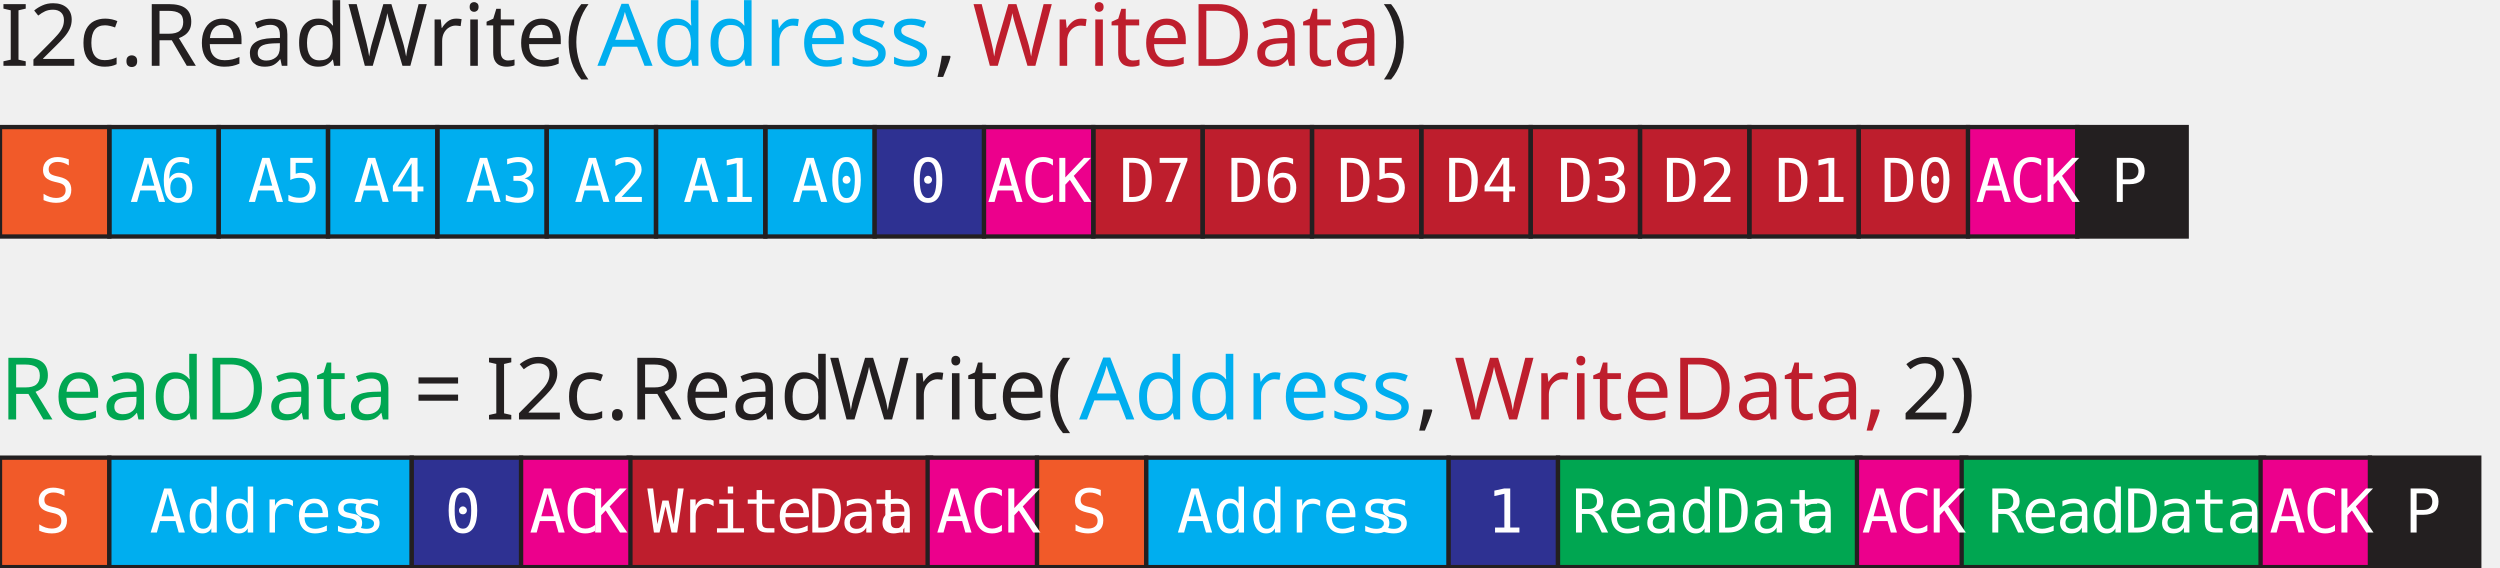
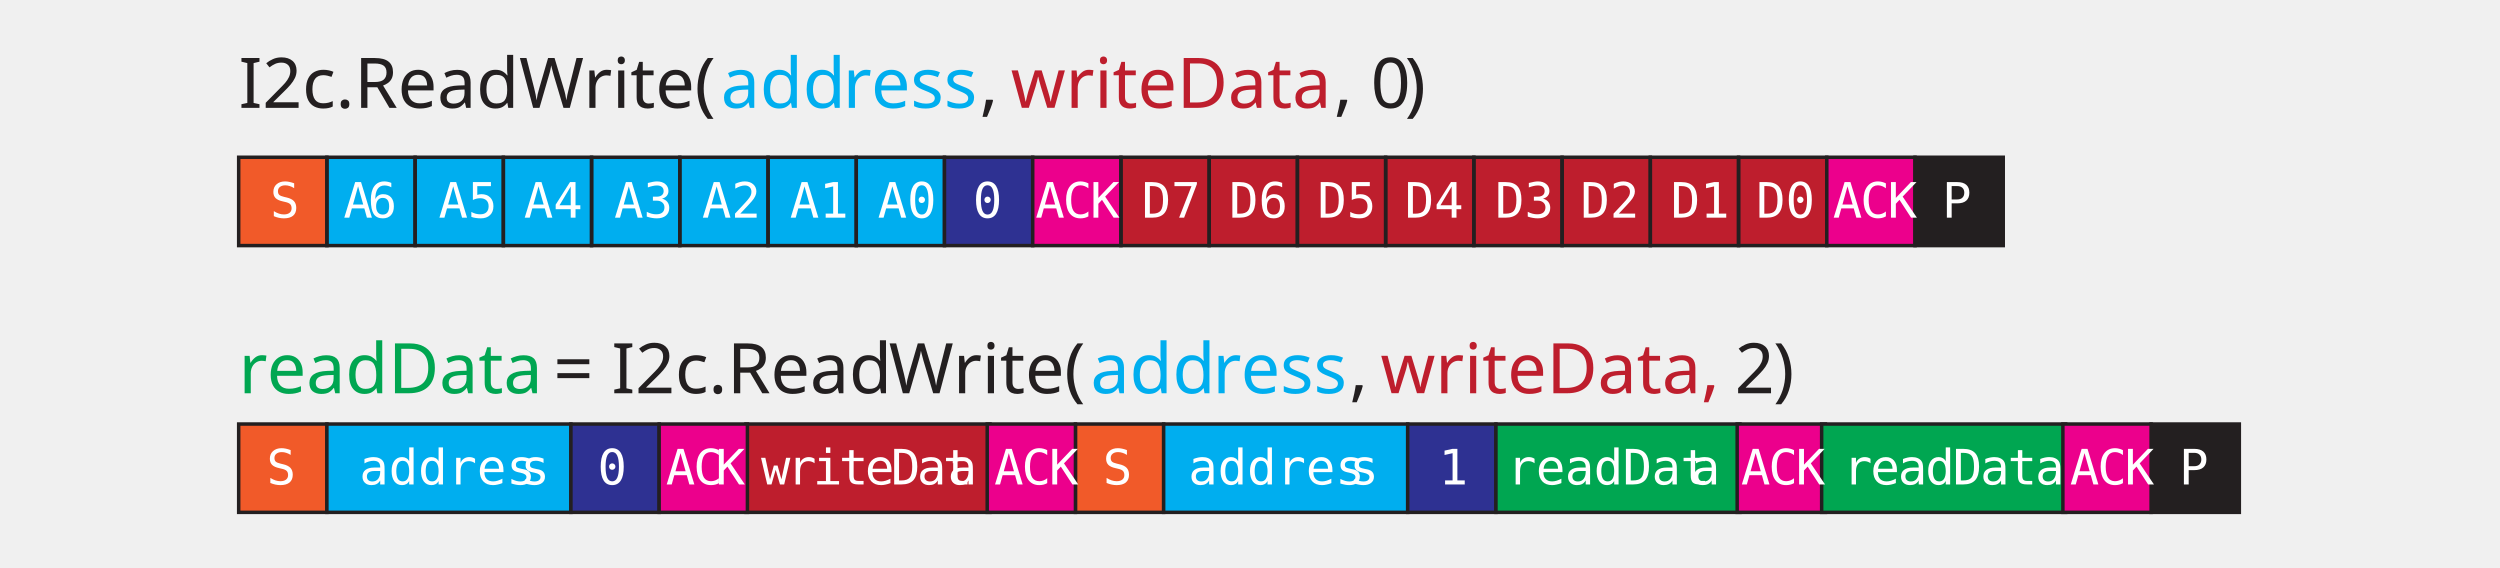
<svg xmlns="http://www.w3.org/2000/svg" id="Layer_1" data-name="Layer 1" viewBox="0 0 578.5 131.23">
  <defs>
-     <style>.cls-1,.cls-12,.cls-6{fill:#be1e2d;}.cls-11,.cls-2,.cls-5{fill:#00aeef;}.cls-3,.cls-7{font-size:20px;font-family:RobotoSlab-Regular, Roboto Slab;}.cls-16,.cls-3,.cls-8,.cls-9{fill:#231f20;}.cls-4,.cls-6,.cls-9{letter-spacing:-0.01em;}.cls-5{letter-spacing:-0.01em;}.cls-17,.cls-7{fill:#00a651;}.cls-10{fill:#f15a29;}.cls-10,.cls-11,.cls-12,.cls-13,.cls-14,.cls-15,.cls-16,.cls-17{stroke:#231f20;stroke-miterlimit:10;}.cls-13{fill:none;}.cls-14{fill:#2e3192;}.cls-15{fill:#ec008c;}.cls-18{font-size:14px;fill:#fff;font-family:Consolas, Consolas;}.cls-19{letter-spacing:0.35em;}.cls-20{letter-spacing:0.3em;}.cls-21{letter-spacing:0.15em;}.cls-22{letter-spacing:0.2em;}.cls-23{letter-spacing:0.15em;}.cls-24{letter-spacing:-0.17em;}.cls-25{letter-spacing:-0.04em;}.cls-26{letter-spacing:0.1em;}.cls-27{letter-spacing:0.14em;}.cls-28{letter-spacing:0.16em;}.cls-29{letter-spacing:0.1em;}.cls-30{letter-spacing:0.2em;}.cls-31{letter-spacing:-0.08em;}.cls-32{letter-spacing:-0.04em;}.cls-33{letter-spacing:-0.04em;}.cls-34{letter-spacing:-0.1em;}.cls-35{letter-spacing:0.9em;}.cls-36{letter-spacing:-1.01em;}.cls-37{letter-spacing:1.49em;}.cls-38{letter-spacing:-0.29em;}.cls-39{letter-spacing:0.59em;}.cls-40{letter-spacing:-0.02em;}.cls-41{letter-spacing:-0.15em;}.cls-42{letter-spacing:-0.07em;}.cls-43{letter-spacing:-0.24em;}.cls-44{letter-spacing:0.09em;}.cls-45{letter-spacing:0.7em;}.cls-46{letter-spacing:-0.05em;}.cls-47{letter-spacing:0.64em;}.cls-48{letter-spacing:0.34em;}.cls-49{letter-spacing:-0.01em;}.cls-50{letter-spacing:0.19em;}.cls-51{letter-spacing:-0.26em;}.cls-52{letter-spacing:0.01em;}.cls-53{letter-spacing:0.02em;}.cls-54{letter-spacing:0.01em;}</style>
+     <style>.cls-1,.cls-13{fill:#be1e2d;}.cls-10,.cls-12,.cls-2,.cls-5{fill:#00aeef;}.cls-3,.cls-6{font-size:16.14px;font-family:RobotoSlab-Regular, Roboto Slab;}.cls-17,.cls-3,.cls-8,.cls-9{fill:#231f20;}.cls-4,.cls-9{letter-spacing:-0.01em;}.cls-5,.cls-7{letter-spacing:-0.01em;}.cls-18,.cls-6{fill:#00a651;}.cls-10{letter-spacing:-0.01em;}.cls-11{fill:#f15a29;}.cls-11,.cls-12,.cls-13,.cls-14,.cls-15,.cls-16,.cls-17,.cls-18{stroke:#231f20;stroke-miterlimit:10;stroke-width:0.81px;}.cls-14{fill:none;}.cls-15{fill:#2e3192;}.cls-16{fill:#ec008c;}.cls-19{font-size:11.3px;fill:#fff;font-family:Consolas, Consolas;}.cls-20{letter-spacing:0.35em;}.cls-21{letter-spacing:0.3em;}.cls-22{letter-spacing:0.15em;}.cls-23{letter-spacing:0.2em;}.cls-24{letter-spacing:0.15em;}.cls-25{letter-spacing:-0.17em;}.cls-26{letter-spacing:-0.04em;}.cls-27{letter-spacing:0.1em;}.cls-28{letter-spacing:0.14em;}.cls-29{letter-spacing:0.16em;}.cls-30{letter-spacing:0.2em;}.cls-31{letter-spacing:0em;}.cls-32{letter-spacing:0.1em;}.cls-33{letter-spacing:0em;}.cls-34{letter-spacing:0.2em;}.cls-35{letter-spacing:-0.08em;}.cls-36{letter-spacing:-0.1em;}.cls-37{letter-spacing:0.9em;}.cls-38{letter-spacing:-1.01em;}.cls-39{letter-spacing:1.49em;}.cls-40{letter-spacing:-0.29em;}.cls-41{letter-spacing:0.59em;}.cls-42{letter-spacing:-0.02em;}.cls-43{letter-spacing:-0.15em;}.cls-44{letter-spacing:-0.07em;}.cls-45{letter-spacing:-0.24em;}.cls-46{letter-spacing:0.09em;}.cls-47{letter-spacing:-0.04em;}.cls-48{letter-spacing:0.7em;}.cls-49{letter-spacing:-0.05em;}.cls-50{letter-spacing:0.09em;}.cls-51{letter-spacing:0.64em;}.cls-52{letter-spacing:0.34em;}.cls-53{letter-spacing:-0.01em;}.cls-54{letter-spacing:0.19em;}.cls-55{letter-spacing:-0.26em;}.cls-56{letter-spacing:0.01em;}.cls-57{letter-spacing:0.02em;}.cls-58{letter-spacing:0.01em;}</style>
  </defs>
-   <rect class="cls-1" x="253" y="29.4" width="202.4" height="25.33" />
-   <rect class="cls-2" x="25.3" y="29.4" width="177.1" height="25.33" />
-   <text class="cls-3" transform="translate(0 15.23)">I2c.Read<tspan class="cls-4" x="80.41" y="0">W</tspan>
-     <tspan x="98.86" y="0">rite(</tspan>
-     <tspan class="cls-2" x="138.24" y="0">Add</tspan>
-     <tspan class="cls-5" x="176.89" y="0">r</tspan>
-     <tspan class="cls-2" x="184.98" y="0">ess</tspan>
-     <tspan x="216.12" y="0">, </tspan>
-     <tspan class="cls-6" x="225.04" y="0">W</tspan>
-     <tspan class="cls-1" x="243.49" y="0">riteData</tspan>
-     <tspan x="319.62" y="0">)</tspan>
+   <rect class="cls-1" x="259.39" y="36.39" width="163.33" height="20.44" />
+   <rect class="cls-2" x="75.64" y="36.39" width="142.91" height="20.44" />
+   <text class="cls-3" transform="translate(55.23 24.96)">I2c.Read<tspan class="cls-4" x="64.89" y="0">W</tspan>
+     <tspan x="79.77" y="0">rite(</tspan>
+     <tspan class="cls-2" x="111.56" y="0">add</tspan>
+     <tspan class="cls-5" x="139.81" y="0">r</tspan>
+     <tspan class="cls-2" x="146.34" y="0">ess</tspan>
+     <tspan x="171.47" y="0">, </tspan>
+     <tspan class="cls-1" x="178.67" y="0">writeData</tspan>
+     <tspan x="253.44" y="0">, 0</tspan>
+     <tspan x="269.84" y="0">)</tspan>
  </text>
-   <text class="cls-7" transform="translate(0 97.07)">ReadData<tspan class="cls-8" x="90.52" y="0" xml:space="preserve"> = I2c.Read</tspan>
-     <tspan class="cls-9" x="191.88" y="0">W</tspan>
-     <tspan class="cls-8" x="210.32" y="0">rite(</tspan>
-     <tspan class="cls-2" x="249.71" y="0">Add</tspan>
-     <tspan class="cls-5" x="288.36" y="0">r</tspan>
-     <tspan class="cls-2" x="296.45" y="0">ess</tspan>
-     <tspan class="cls-8" x="327.59" y="0">, </tspan>
-     <tspan class="cls-6" x="336.5" y="0">W</tspan>
-     <tspan class="cls-1" x="354.95" y="0">riteData, </tspan>
-     <tspan class="cls-8" x="440" y="0">2</tspan>
-     <tspan class="cls-8" x="451.04" y="0">)</tspan>
+   <text class="cls-6" transform="translate(55.23 91)">
+     <tspan class="cls-7">r</tspan>
+     <tspan x="6.52" y="0">eadData</tspan>
+     <tspan class="cls-8" x="68.65" y="0" xml:space="preserve"> = I2c.Read</tspan>
+     <tspan class="cls-9" x="150.44" y="0">W</tspan>
+     <tspan class="cls-8" x="165.32" y="0">rite(</tspan>
+     <tspan class="cls-2" x="197.11" y="0">add</tspan>
+     <tspan class="cls-10" x="225.36" y="0">r</tspan>
+     <tspan class="cls-2" x="231.89" y="0">ess</tspan>
+     <tspan class="cls-8" x="257.02" y="0">, </tspan>
+     <tspan class="cls-1" x="264.22" y="0">writeData, </tspan>
+     <tspan class="cls-8" x="346.19" y="0">2</tspan>
+     <tspan class="cls-8" x="355.1" y="0">)</tspan>
  </text>
-   <rect class="cls-10" y="29.4" width="25.3" height="25.33" />
-   <rect class="cls-10" y="105.9" width="25.3" height="25.33" />
-   <rect class="cls-11" x="25.3" y="105.9" width="69.98" height="25.33" />
-   <rect class="cls-12" x="145.48" y="105.9" width="69.98" height="25.33" />
-   <rect class="cls-13" x="25.3" y="29.4" width="25.3" height="25.33" />
-   <rect class="cls-13" x="50.6" y="29.4" width="25.3" height="25.33" />
-   <rect class="cls-13" x="75.9" y="29.4" width="25.3" height="25.33" />
-   <rect class="cls-13" x="101.2" y="29.4" width="25.3" height="25.33" />
-   <rect class="cls-13" x="126.5" y="29.4" width="25.3" height="25.33" />
-   <rect class="cls-13" x="151.8" y="29.4" width="25.3" height="25.33" />
-   <rect class="cls-13" x="177.1" y="29.4" width="25.3" height="25.33" />
-   <rect class="cls-14" x="202.4" y="29.4" width="25.3" height="25.33" />
-   <rect class="cls-14" x="95.28" y="105.9" width="25.3" height="25.33" />
-   <rect class="cls-10" x="239.95" y="105.9" width="25.3" height="25.33" />
-   <rect class="cls-11" x="265.25" y="105.9" width="69.98" height="25.33" />
-   <rect class="cls-14" x="335.22" y="105.9" width="25.3" height="25.33" />
-   <rect class="cls-15" x="227.7" y="29.4" width="25.3" height="25.33" />
-   <rect class="cls-15" x="120.58" y="105.9" width="25.3" height="25.33" />
-   <rect class="cls-13" x="253" y="29.4" width="25.3" height="25.33" />
-   <rect class="cls-13" x="278.3" y="29.4" width="25.3" height="25.33" />
-   <rect class="cls-13" x="303.6" y="29.4" width="25.3" height="25.33" />
-   <rect class="cls-13" x="328.9" y="29.4" width="25.3" height="25.33" />
-   <rect class="cls-13" x="354.2" y="29.4" width="25.3" height="25.33" />
-   <rect class="cls-13" x="379.5" y="29.4" width="25.3" height="25.33" />
-   <rect class="cls-13" x="404.8" y="29.4" width="25.3" height="25.33" />
-   <rect class="cls-13" x="430.1" y="29.4" width="25.3" height="25.33" />
-   <rect class="cls-15" x="455.4" y="29.4" width="25.3" height="25.33" />
-   <rect class="cls-16" x="480.7" y="29.4" width="25.3" height="25.33" />
-   <rect class="cls-16" x="548.4" y="105.9" width="25.3" height="25.33" />
-   <rect class="cls-15" x="214.65" y="105.9" width="25.3" height="25.33" />
-   <rect class="cls-17" x="360.52" y="105.9" width="69.98" height="25.33" />
-   <rect class="cls-15" x="429.7" y="105.9" width="25.3" height="25.33" />
-   <rect class="cls-17" x="453.93" y="105.9" width="69.98" height="25.33" />
-   <rect class="cls-15" x="523.1" y="105.9" width="25.3" height="25.33" />
-   <text class="cls-18" transform="translate(9 46.73)">
-     <tspan class="cls-19">S</tspan>
-     <tspan x="12.6" y="0" xml:space="preserve"> A</tspan>
-     <tspan class="cls-20" x="27.99" y="0">6</tspan>
-     <tspan x="39.89" y="0" xml:space="preserve"> A5</tspan>
-     <tspan class="cls-21" x="62.98" y="0"> </tspan>
-     <tspan x="72.78" y="0">A4</tspan>
-     <tspan class="cls-22" x="88.17" y="0"> </tspan>
-     <tspan x="98.67" y="0">A3</tspan>
-     <tspan class="cls-21" x="114.06" y="0"> </tspan>
-     <tspan x="123.86" y="0">A2</tspan>
-     <tspan class="cls-21" x="139.26" y="0"> </tspan>
-     <tspan x="149.05" y="0">A1</tspan>
-     <tspan class="cls-23" x="164.45" y="0"> </tspan>
-     <tspan x="174.25" y="0">A0</tspan>
-     <tspan class="cls-20" x="189.64" y="0"> </tspan>
-     <tspan class="cls-19" x="201.54" y="0">0</tspan>
-     <tspan class="cls-24" x="214.13" y="0"> </tspan>
-     <tspan class="cls-25" x="219.45" y="0">ACK</tspan>
-     <tspan class="cls-26" x="240.86" y="0"> </tspan>
-     <tspan x="249.96" y="0">D7</tspan>
-     <tspan class="cls-27" x="265.36" y="0"> </tspan>
-     <tspan x="275.01" y="0">D6</tspan>
-     <tspan class="cls-28" x="290.41" y="0"> </tspan>
-     <tspan x="300.34" y="0">D5</tspan>
-     <tspan class="cls-27" x="315.74" y="0"> </tspan>
-     <tspan x="325.4" y="0">D4</tspan>
-     <tspan class="cls-22" x="340.79" y="0"> </tspan>
-     <tspan x="351.29" y="0">D3</tspan>
-     <tspan class="cls-29" x="366.68" y="0"> </tspan>
-     <tspan x="375.78" y="0">D2</tspan>
-     <tspan class="cls-30" x="391.17" y="0"> </tspan>
-     <tspan x="401.67" y="0">D1</tspan>
-     <tspan class="cls-29" x="417.07" y="0"> </tspan>
-     <tspan x="426.16" y="0">D0</tspan>
-     <tspan class="cls-31" x="441.56" y="0"> </tspan>
-     <tspan class="cls-32" x="448.13" y="0">ACK</tspan>
-     <tspan class="cls-28" x="469.55" y="0"> </tspan>
-     <tspan class="cls-33" x="479.48" y="0">P</tspan>
+   <rect class="cls-11" x="55.23" y="36.39" width="20.42" height="20.44" />
+   <rect class="cls-11" x="55.23" y="98.12" width="20.42" height="20.44" />
+   <rect class="cls-12" x="75.64" y="98.12" width="56.47" height="20.44" />
+   <rect class="cls-13" x="172.62" y="98.12" width="56.47" height="20.44" />
+   <rect class="cls-14" x="75.64" y="36.39" width="20.42" height="20.44" />
+   <rect class="cls-14" x="96.06" y="36.39" width="20.42" height="20.44" />
+   <rect class="cls-14" x="116.47" y="36.39" width="20.42" height="20.44" />
+   <rect class="cls-14" x="136.89" y="36.39" width="20.42" height="20.44" />
+   <rect class="cls-14" x="157.31" y="36.39" width="20.42" height="20.44" />
+   <rect class="cls-14" x="177.72" y="36.39" width="20.42" height="20.44" />
+   <rect class="cls-14" x="198.14" y="36.39" width="20.42" height="20.44" />
+   <rect class="cls-15" x="218.55" y="36.39" width="20.42" height="20.44" />
+   <rect class="cls-15" x="132.11" y="98.12" width="20.42" height="20.44" />
+   <rect class="cls-11" x="248.85" y="98.12" width="20.42" height="20.44" />
+   <rect class="cls-12" x="269.27" y="98.12" width="56.47" height="20.44" />
+   <rect class="cls-15" x="325.74" y="98.12" width="20.42" height="20.44" />
+   <rect class="cls-16" x="238.97" y="36.39" width="20.42" height="20.44" />
+   <rect class="cls-16" x="152.53" y="98.12" width="20.42" height="20.44" />
+   <rect class="cls-14" x="259.39" y="36.39" width="20.42" height="20.44" />
+   <rect class="cls-14" x="279.8" y="36.39" width="20.42" height="20.44" />
+   <rect class="cls-14" x="300.22" y="36.39" width="20.42" height="20.44" />
+   <rect class="cls-14" x="320.64" y="36.39" width="20.42" height="20.44" />
+   <rect class="cls-14" x="341.05" y="36.39" width="20.42" height="20.44" />
+   <rect class="cls-14" x="361.47" y="36.39" width="20.42" height="20.44" />
+   <rect class="cls-14" x="381.88" y="36.39" width="20.42" height="20.44" />
+   <rect class="cls-14" x="402.3" y="36.39" width="20.42" height="20.44" />
+   <rect class="cls-16" x="422.72" y="36.39" width="20.42" height="20.44" />
+   <rect class="cls-17" x="443.13" y="36.39" width="20.42" height="20.44" />
+   <rect class="cls-17" x="497.76" y="98.12" width="20.42" height="20.44" />
+   <rect class="cls-16" x="228.44" y="98.12" width="20.42" height="20.44" />
+   <rect class="cls-18" x="346.16" y="98.12" width="56.47" height="20.44" />
+   <rect class="cls-16" x="401.98" y="98.12" width="20.42" height="20.44" />
+   <rect class="cls-18" x="421.53" y="98.12" width="56.47" height="20.44" />
+   <rect class="cls-16" x="477.35" y="98.12" width="20.42" height="20.44" />
+   <text class="cls-19" transform="translate(62.49 50.37)">
+     <tspan class="cls-20">S</tspan>
+     <tspan x="10.17" y="0" xml:space="preserve"> A</tspan>
+     <tspan class="cls-21" x="22.59" y="0">6</tspan>
+     <tspan x="32.19" y="0" xml:space="preserve"> A5</tspan>
+     <tspan class="cls-22" x="50.82" y="0"> </tspan>
+     <tspan x="58.73" y="0">A4</tspan>
+     <tspan class="cls-23" x="71.15" y="0"> </tspan>
+     <tspan x="79.62" y="0">A3</tspan>
+     <tspan class="cls-22" x="92.05" y="0"> </tspan>
+     <tspan x="99.95" y="0">A2</tspan>
+     <tspan class="cls-24" x="112.38" y="0"> </tspan>
+     <tspan x="120.28" y="0">A1</tspan>
+     <tspan class="cls-22" x="132.7" y="0"> </tspan>
+     <tspan x="140.61" y="0">A0</tspan>
+     <tspan class="cls-21" x="153.03" y="0"> </tspan>
+     <tspan class="cls-20" x="162.63" y="0">0</tspan>
+     <tspan class="cls-25" x="172.8" y="0"> </tspan>
+     <tspan class="cls-26" x="177.09" y="0">ACK</tspan>
+     <tspan class="cls-27" x="194.37" y="0"> </tspan>
+     <tspan x="201.71" y="0">D7</tspan>
+     <tspan class="cls-28" x="214.13" y="0"> </tspan>
+     <tspan x="221.93" y="0">D6</tspan>
+     <tspan class="cls-29" x="234.35" y="0"> </tspan>
+     <tspan x="242.37" y="0">D5</tspan>
+     <tspan class="cls-28" x="254.79" y="0"> </tspan>
+     <tspan x="262.58" y="0">D4</tspan>
+     <tspan class="cls-30" x="275.01" y="0"> </tspan>
+     <tspan class="cls-31" x="283.48" y="0">D3</tspan>
+     <tspan class="cls-32" x="295.9" y="0"> </tspan>
+     <tspan class="cls-33" x="303.24" y="0">D2</tspan>
+     <tspan class="cls-34" x="315.66" y="0"> </tspan>
+     <tspan x="324.13" y="0">D1</tspan>
+     <tspan class="cls-27" x="336.56" y="0"> </tspan>
+     <tspan x="343.9" y="0">D0</tspan>
+     <tspan class="cls-35" x="356.32" y="0"> </tspan>
+     <tspan class="cls-26" x="361.63" y="0">ACK</tspan>
+     <tspan class="cls-29" x="378.9" y="0"> </tspan>
+     <tspan class="cls-26" x="386.92" y="0">P</tspan>
  </text>
-   <text class="cls-18" transform="translate(8 123.23)">
-     <tspan class="cls-34">S</tspan>
-     <tspan class="cls-35" x="6.3" y="0"> </tspan>
-     <tspan x="26.61" y="0">Addres</tspan>
-     <tspan class="cls-36" x="72.79" y="0">s</tspan>
-     <tspan class="cls-37" x="66.35" y="0"> </tspan>
-     <tspan class="cls-38" x="94.91" y="0">0</tspan>
-     <tspan class="cls-39" x="98.54" y="0"> </tspan>
-     <tspan class="cls-32" x="114.5" y="0">AC</tspan>
-     <tspan class="cls-40" x="128.78" y="0">K</tspan>
-     <tspan class="cls-41" x="136.19" y="0"> </tspan>
-     <tspan class="cls-42" x="141.79" y="0">WriteDat</tspan>
-     <tspan class="cls-43" x="195.3" y="0">a</tspan>
-     <tspan class="cls-44" x="199.68" y="0"> </tspan>
-     <tspan class="cls-25" x="208.64" y="0">ACK</tspan>
+   <text class="cls-19" transform="translate(61.68 112.1)">
+     <tspan class="cls-36">S</tspan>
+     <tspan class="cls-37" x="5.08" y="0"> </tspan>
+     <tspan x="21.47" y="0">addres</tspan>
+     <tspan class="cls-38" x="58.74" y="0">s</tspan>
+     <tspan class="cls-39" x="53.54" y="0"> </tspan>
+     <tspan class="cls-40" x="76.59" y="0">0</tspan>
+     <tspan class="cls-41" x="79.52" y="0"> </tspan>
+     <tspan class="cls-26" x="92.4" y="0">AC</tspan>
+     <tspan class="cls-42" x="103.92" y="0">K</tspan>
+     <tspan class="cls-43" x="109.9" y="0"> </tspan>
+     <tspan class="cls-44" x="114.42" y="0">writeDat</tspan>
+     <tspan class="cls-45" x="157.6" y="0">a</tspan>
+     <tspan class="cls-46" x="161.14" y="0"> </tspan>
+     <tspan class="cls-47" x="168.37" y="0">ACK</tspan>
  </text>
-   <text class="cls-18" transform="translate(247.8 123.23)">
-     <tspan class="cls-45">S</tspan>
-     <tspan class="cls-46" x="17.5" y="0"> </tspan>
-     <tspan x="24.51" y="0">Addres</tspan>
-     <tspan class="cls-44" x="70.69" y="0">s</tspan>
-     <tspan class="cls-47" x="79.65" y="0"> </tspan>
-     <tspan class="cls-25" x="96.31" y="0">1</tspan>
-     <tspan class="cls-48" x="103.44" y="0"> </tspan>
-     <tspan class="cls-49" x="115.9" y="0">ReadDat</tspan>
-     <tspan class="cls-50" x="168.61" y="0">a</tspan>
-     <tspan class="cls-51" x="178.94" y="0"> </tspan>
-     <tspan class="cls-25" x="182.99" y="0">ACK</tspan>
-     <tspan class="cls-52" x="204.4" y="0"> </tspan>
-     <tspan class="cls-25" x="212.24" y="0">ReadData</tspan>
-     <tspan class="cls-53" x="269.34" y="0"> </tspan>
-     <tspan class="cls-25" x="277.32" y="0">ACK</tspan>
-     <tspan class="cls-28" x="298.73" y="0"> </tspan>
-     <tspan class="cls-54" x="308.67" y="0">P</tspan>
+   <text class="cls-19" transform="translate(255.19 112.1)">
+     <tspan class="cls-48">S</tspan>
+     <tspan class="cls-49" x="14.12" y="0"> </tspan>
+     <tspan x="19.78" y="0">addres</tspan>
+     <tspan class="cls-50" x="57.05" y="0">s</tspan>
+     <tspan class="cls-51" x="64.27" y="0"> </tspan>
+     <tspan class="cls-47" x="77.72" y="0">1</tspan>
+     <tspan class="cls-52" x="83.48" y="0"> </tspan>
+     <tspan class="cls-53" x="93.53" y="0">readDat</tspan>
+     <tspan class="cls-54" x="136.06" y="0">a</tspan>
+     <tspan class="cls-55" x="144.39" y="0"> </tspan>
+     <tspan class="cls-26" x="147.67" y="0">ACK</tspan>
+     <tspan class="cls-56" x="164.94" y="0"> </tspan>
+     <tspan class="cls-26" x="171.27" y="0">readData</tspan>
+     <tspan class="cls-57" x="217.34" y="0"> </tspan>
+     <tspan class="cls-26" x="223.78" y="0">ACK</tspan>
+     <tspan class="cls-29" x="241.05" y="0"> </tspan>
+     <tspan class="cls-58" x="249.07" y="0">P</tspan>
  </text>
</svg>
